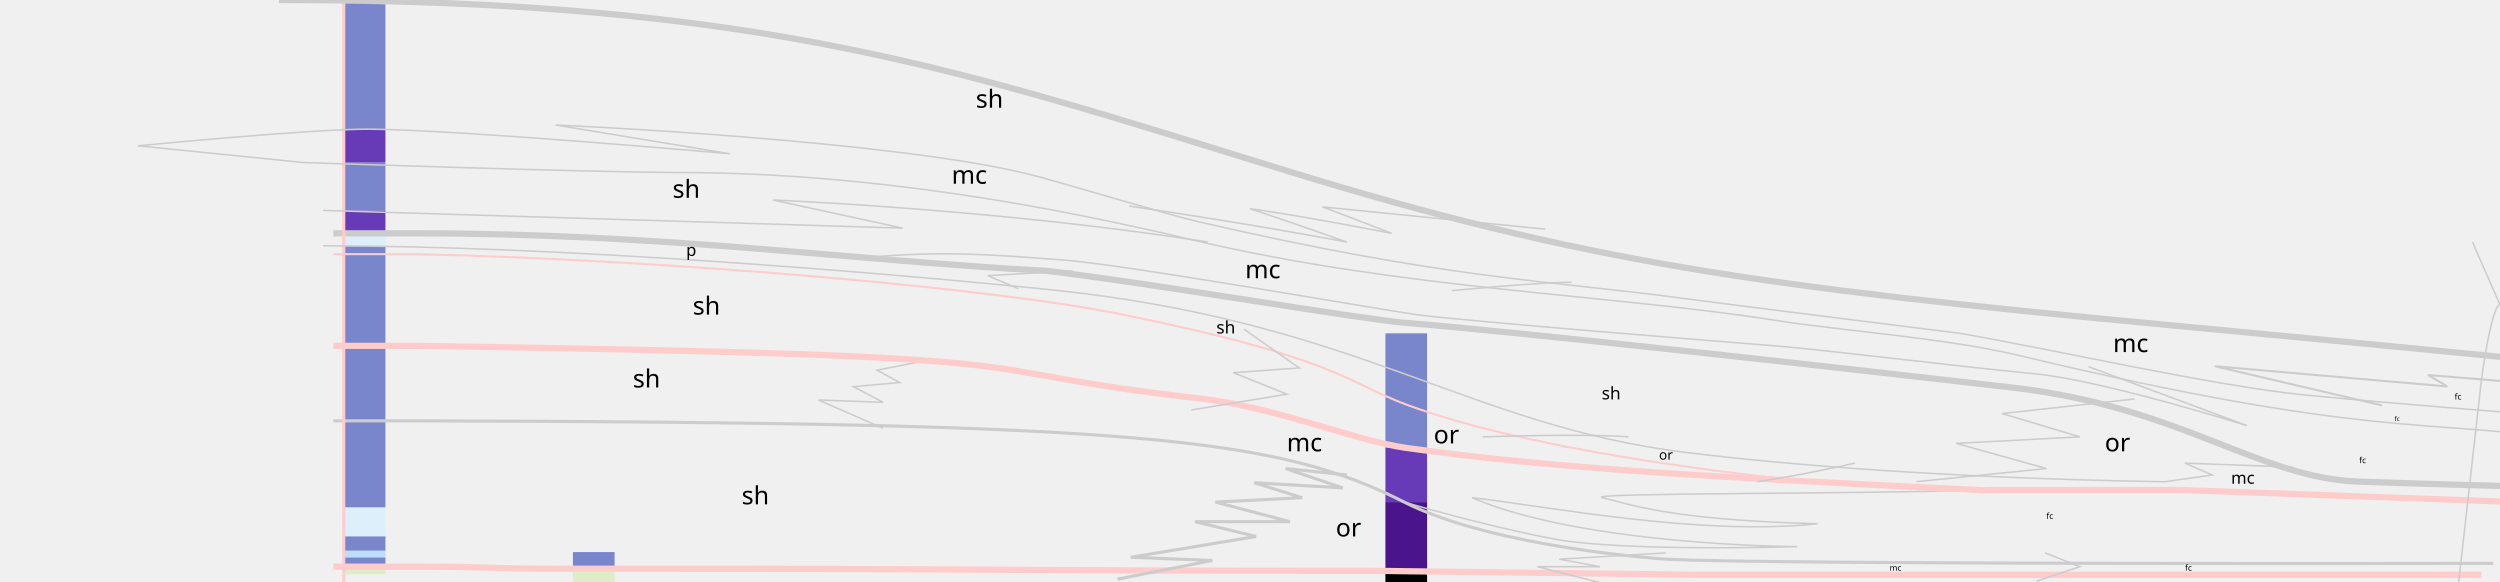
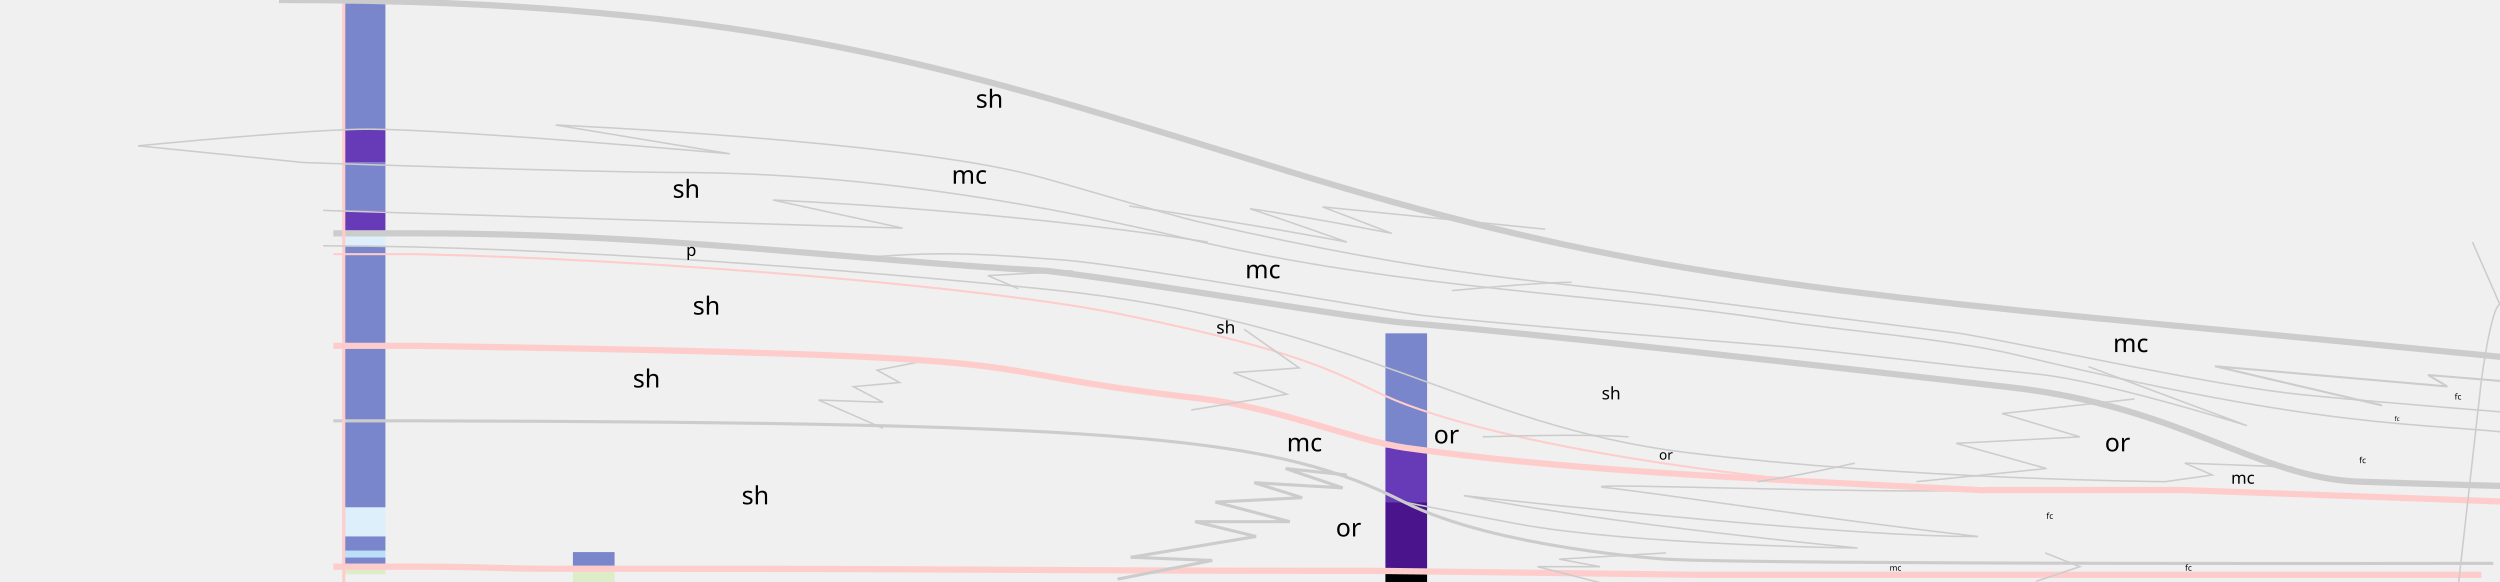
<svg xmlns="http://www.w3.org/2000/svg" version="1.1" id="Layer_1" x="0px" y="0px" width="1200px" height="279px" viewBox="0 0 1200 279" enable-background="new 0 0 1200 279" xml:space="preserve">
  <g id="Layer_1_1_">
    <g>
      <g transform="translate(165, 5)">
        <g>
          <g>
            <rect y="267" fill="#DCEDC8" width="20" height="3.7" />
            <rect y="262.5" fill="#7986CB" width="20" height="4.5" />
            <rect y="259.2" fill="#BBDEFB" width="20" height="3.3" />
            <rect y="252.4" fill="#7986CB" width="20" height="6.9" />
            <rect y="238.5" fill="#DEEFFC" width="20" height="13.9" />
            <rect y="113" fill="#7986CB" width="20" height="125.5" />
            <rect y="107" fill="#DEEFFC" width="20" height="6" />
            <rect y="96" fill="#673AB7" width="20" height="11" />
            <rect y="73" fill="#7986CB" width="20" height="23" />
            <rect y="57" fill="#673AB7" width="20" height="16" />
            <rect y="-21" fill="#7986CB" width="20" height="78" />
          </g>
        </g>
      </g>
      <g transform="translate(275, 270)">
        <g>
          <g>
            <rect y="3" fill="#DCEDC8" width="20" height="10" />
            <rect y="-5" fill="#7986CB" width="20" height="8" />
          </g>
        </g>
      </g>
      <g transform="translate(665, 165)">
        <g>
          <g>
            <rect y="109" width="20" height="7.8" />
            <rect y="76" fill="#4A148C" width="20" height="33" />
            <rect y="50" fill="#673AB7" width="20" height="26" />
            <rect y="-5" fill="#7986CB" width="20" height="55" />
          </g>
        </g>
      </g>
    </g>
  </g>
  <g id="Lines">
    <g>
      <path fill="none" stroke="#FFCCCC" d="M160,122h40c118.8,2.6,274.7,16.1,336.4,28.5c105,21.1,110.1,33.1,138.6,43.7    c69.2,25.8,194.8,37,194.8,37" />
      <path fill="none" stroke="#CCCCCC" stroke-width="3" d="M160,112h40c119.1,0,208,13,302.3,18c49.5,5.8,150.5,23.2,172.7,25    c56.6,4.6,197.3,20.3,290.7,31c81.4,9.3,118.2,43.5,166.7,45.2c73.2,2.5,149.1,4,149.1,4" />
      <path fill="none" stroke="#FFCCCC" stroke-width="3" d="M160,272h40c35,0,35,1,70,1h40l0,0c175,0,175,1,350,1l155.6,1.9h375.5" />
      <path fill="none" stroke="#CCCCCC" stroke-width="1.5" d="M160,202h40c346.4,0.8,412.8,8,474,39c43.8,22.2,125.6,27.4,125.6,27.4    c50.1,2.7,397.2,2,397.2,2" />
-       <path fill="none" stroke="#CCCCCC" stroke-width="0.75" d="M949.5,235.2c-51.9,2-191.1,1.3-180.2,3.7    c10.9,2.4,29.2,10.6,103.2,12.5c-57,6.1-130.7-8.6-165.9-12.5c53.7,23.1,156.1,23.5,156.1,23.5s-84.2,2.6-117.4-3.8    C712.1,252.3,674,241,674,241" />
+       <path fill="none" stroke="#CCCCCC" stroke-width="0.75" d="M949.5,235.2c-51.9,2-191.1-3.7-180.2-1.3    c21.9,2.1,105.2,15.2,180.2,23.6c-56.3,0.6-211.7-15.7-246.9-19.6c71.3,14,187.7,25,187.7,25c13.3,0.6-107.3-1.1-162.2-11.5    C694.9,245.2,674,241,674,241" />
      <polyline fill="none" stroke="#CCCCCC" stroke-width="0.75" points="423.9,205.6 392.9,192 423.9,193.1 409.6,185.6 431.8,183.6     421,177.7 446.3,172.7   " />
      <polyline fill="none" stroke="#CCCCCC" stroke-width="0.75" points="782.8,283.5 738,272 768,272 748.4,268.4 799.6,265.4   " />
      <path fill="none" stroke="#FFCCCC" stroke-width="1.5" d="M604.8,347.9" />
      <path fill="none" stroke="#FFCCCC" stroke-width="1.5" d="M208.7,350.3c0,0-45.2-34.9-43.7-37.2s-6.2,10.9,0-30.1V-5" />
    </g>
    <polyline fill="none" stroke="#CCCCCC" stroke-width="1.5" points="536.4,278 581.9,269 542.7,267.5 602.9,257.5 573.6,250.4    619.1,250.4 583.4,241 625,238.9 602,231.7 644.5,234.2 617.1,224.9 646.5,228  " />
    <path fill="none" stroke="#FFCCCC" stroke-width="3" d="M1208.1,241l-161-5.8H954c0,0-2.2,0.3-4.5,0C821.8,229,745.7,224.9,675,215   c-24.4-3.4-62.5-19.6-99.6-23.8C444.7,176.3,536.4,171,200,166h-40" />
    <path fill="none" stroke="#CCCCCC" stroke-width="3" d="M869.8,327.9" />
    <polyline fill="none" stroke="#CCCCCC" stroke-width="0.75" points="571.8,196.8 617.7,189.2 592,178.9 623.6,176.6 597.1,158  " />
    <polyline fill="none" stroke="#CCCCCC" stroke-width="0.75" points="919.9,231.2 982.3,224.9 938.9,212.8 998.3,209.7 961,198.5    1024.6,191.5  " />
    <path fill="none" stroke="#CCCCCC" stroke-width="0.75" d="M488.8,138.6l-14.6-6.3l40.7-2.3" />
    <path fill="none" stroke="#CCCCCC" stroke-width="0.75" d="M155.1,118c111,0,261.8,12.2,348.5,21c148.7,15.2,200.2,65.2,305.8,78.2   c105.9,13,229.9,14,229.9,14l22.6-3.2l-13.2-5.7l51.5,1.9" />
    <path fill="none" stroke="#CCCCCC" stroke-width="0.75" d="M1186.8,116.2l13.2,30.1c0,0-3.4-2.8-8.9,35.9l-12.9,114.7" />
    <path fill="#FFFFFF" stroke="#000000" stroke-miterlimit="10" d="M343,205.6" />
    <path fill="#FFFFFF" stroke="#000000" stroke-miterlimit="10" d="M361.8,78" />
    <path fill="none" stroke="#FFCCCC" stroke-width="1.5" d="M777.9,267.3" />
    <path fill="none" stroke="#CCCCCC" stroke-width="0.75" d="M711.7,209.7c0,0,49.1-1.7,70,0" />
    <g>
      <path fill="none" stroke="#CCCCCC" stroke-width="0.75" d="M843.7,231.2c0,0,21.8-3.2,46.6-8.9" />
      <path fill="none" stroke="#CCCCCC" stroke-width="0.75" d="M940.8,160c44.9,7.8,122.7,25.4,165.6,29.6    c42.9,4.2,101.7,8.7,101.7,8.7" />
      <path fill="none" stroke="#CCCCCC" stroke-width="0.75" d="M1233.6,211.4c-67.1-10.8-94.1,0-264.6-40.8    c-34.5-8.3-86.6-12-115.9-16.7c-78.5-12.5-179.7-14.8-281.4-38.9c-65.8-15.6-152.3-32-245.5-32.2C281.1,82.7,145.5,78,145.5,78    l-79.2-8" />
      <path fill="none" stroke="#CCCCCC" stroke-width="0.75" d="M155.1,101l278.2,8.5L371,96c0,0,109.6,4.5,208.8,20.2" />
      <path fill="none" stroke="#CCCCCC" stroke-width="3" d="M133.9,0c233.6,0,328.8,34.3,483.8,82c142,43.7,226,55.5,422.8,74    c118.6,11.1,193.2,18.6,193.2,18.6" />
      <path fill="none" stroke="#CCCCCC" stroke-width="0.75" d="M542,98.9c62,9.1,104.5,17.3,104.5,17.3s-28.8-10.3-46.5-16    c0,0,17.7,2.1,68,11.8c-15.2-5.9-33.2-12.7-33.2-12.7L741.7,110" />
      <path fill="none" stroke="#CCCCCC" stroke-width="0.75" d="M66.3,70c0,0,83.5-8.2,111.5-8c44.7,0.4,172.5,11.8,172.5,11.8    L266.7,60c0,0,163,7.1,229.5,24.2c12.1,3.1,65.6,19.2,79.3,22.3c121,27.8,166,27.8,233,36.8c23.2,3.1,132.3,16.7,132.3,16.7" />
      <path fill="none" stroke="#CCCCCC" stroke-width="0.75" d="M414.9,123.7c39.3-3.7,65.6-1.1,95.4,1.1s148.8,23.3,170.1,26.3    c21.4,2.9,153.5,13.5,172.7,15c19.5,1.5,79.6,9,124.2,13.4c32.6,3.2,101.2,24.8,101.2,24.8l-76-28.3" />
      <polyline fill="none" stroke="#CCCCCC" points="1143.4,194.6 1063.2,175.8 1174.7,185.5 1165.5,180 1203.1,183.1   " />
    </g>
    <polyline fill="none" stroke="#CCCCCC" stroke-width="0.75" points="977.4,279 998.3,272 981.7,265.4  " />
    <path fill="none" stroke="#CCCCCC" stroke-width="0.75" d="M696.9,139.5c0,0,40.9-4,57.5-4" />
  </g>
  <g id="Facies">
    <text transform="matrix(1 0 0 1 1132.415 222.3122)" font-family="'ArialMT'" font-size="4px">fc</text>
    <text transform="matrix(1 0 0 1 356.0112 242.0664)" font-family="'ArialMT'" font-size="12px">sh</text>
    <text transform="matrix(1 0 0 1 303.7705 185.9922)" font-family="'ArialMT'" font-size="12px">sh</text>
    <text transform="matrix(1 0 0 1 332.5269 151.0049)" font-family="'ArialMT'" font-size="12px">sh</text>
    <text transform="matrix(1 0 0 1 583.8345 160.0771)" font-family="'ArialMT'" font-size="8.316px">sh</text>
    <text transform="matrix(1 0 0 1 688.1689 212.831)" font-family="'ArialMT'" font-size="12px">or</text>
    <text transform="matrix(1 0 0 1 641.1769 257.4997)" font-family="'ArialMT'" font-size="12px">or</text>
    <text transform="matrix(1 0 0 1 1010.292 216.6485)" font-family="'ArialMT'" font-size="12px">or</text>
    <text transform="matrix(1 0 0 1 617.6584 216.6483)" font-family="'ArialMT'" font-size="12px">mc</text>
    <text transform="matrix(1 0 0 1 329.3364 122.8372)" font-family="'ArialMT'" font-size="8px">p</text>
    <text transform="matrix(1 0 0 1 468.3758 51.7184)" font-family="'ArialMT'" font-size="12px">sh</text>
    <text transform="matrix(1 0 0 1 322.8349 94.9446)" font-family="'ArialMT'" font-size="12px">sh</text>
    <text transform="matrix(1 0 0 1 1014.266 169.0002)" font-family="'ArialMT'" font-size="12px">mc</text>
    <text transform="matrix(1 0 0 1 796.3143 220.6209)" font-family="'ArialMT'" font-size="6.551px">or</text>
    <text transform="matrix(1 0 0 1 768.8004 191.7003)" font-family="'ArialMT'" font-size="8.316px">sh</text>
    <text transform="matrix(1 0 0 1 1070.907 232.1996)" font-family="'ArialMT'" font-size="8px">mc</text>
    <text transform="matrix(1 0 0 1 907.0063 273.9499)" font-family="'ArialMT'" font-size="4px">mc</text>
    <text transform="matrix(1 0 0 1 1048.806 273.9423)" font-family="'ArialMT'" font-size="4px">fc</text>
    <text transform="matrix(1 0 0 1 1149.346 202.0685)" font-family="'ArialMT'" font-size="3px">fc</text>
    <text transform="matrix(1 0 0 1 597.6777 133.57)" font-family="'ArialMT'" font-size="12px">mc</text>
    <text transform="matrix(1 0 0 1 456.8001 88.1974)" font-family="'ArialMT'" font-size="12px">mc</text>
    <text transform="matrix(1 0 0 1 982.2613 249.0608)" font-family="'ArialMT'" font-size="4px">fc</text>
    <text transform="matrix(1 0 0 1 1178.2 191.7613)" font-family="'ArialMT'" font-size="4px">fc</text>
  </g>
</svg>
